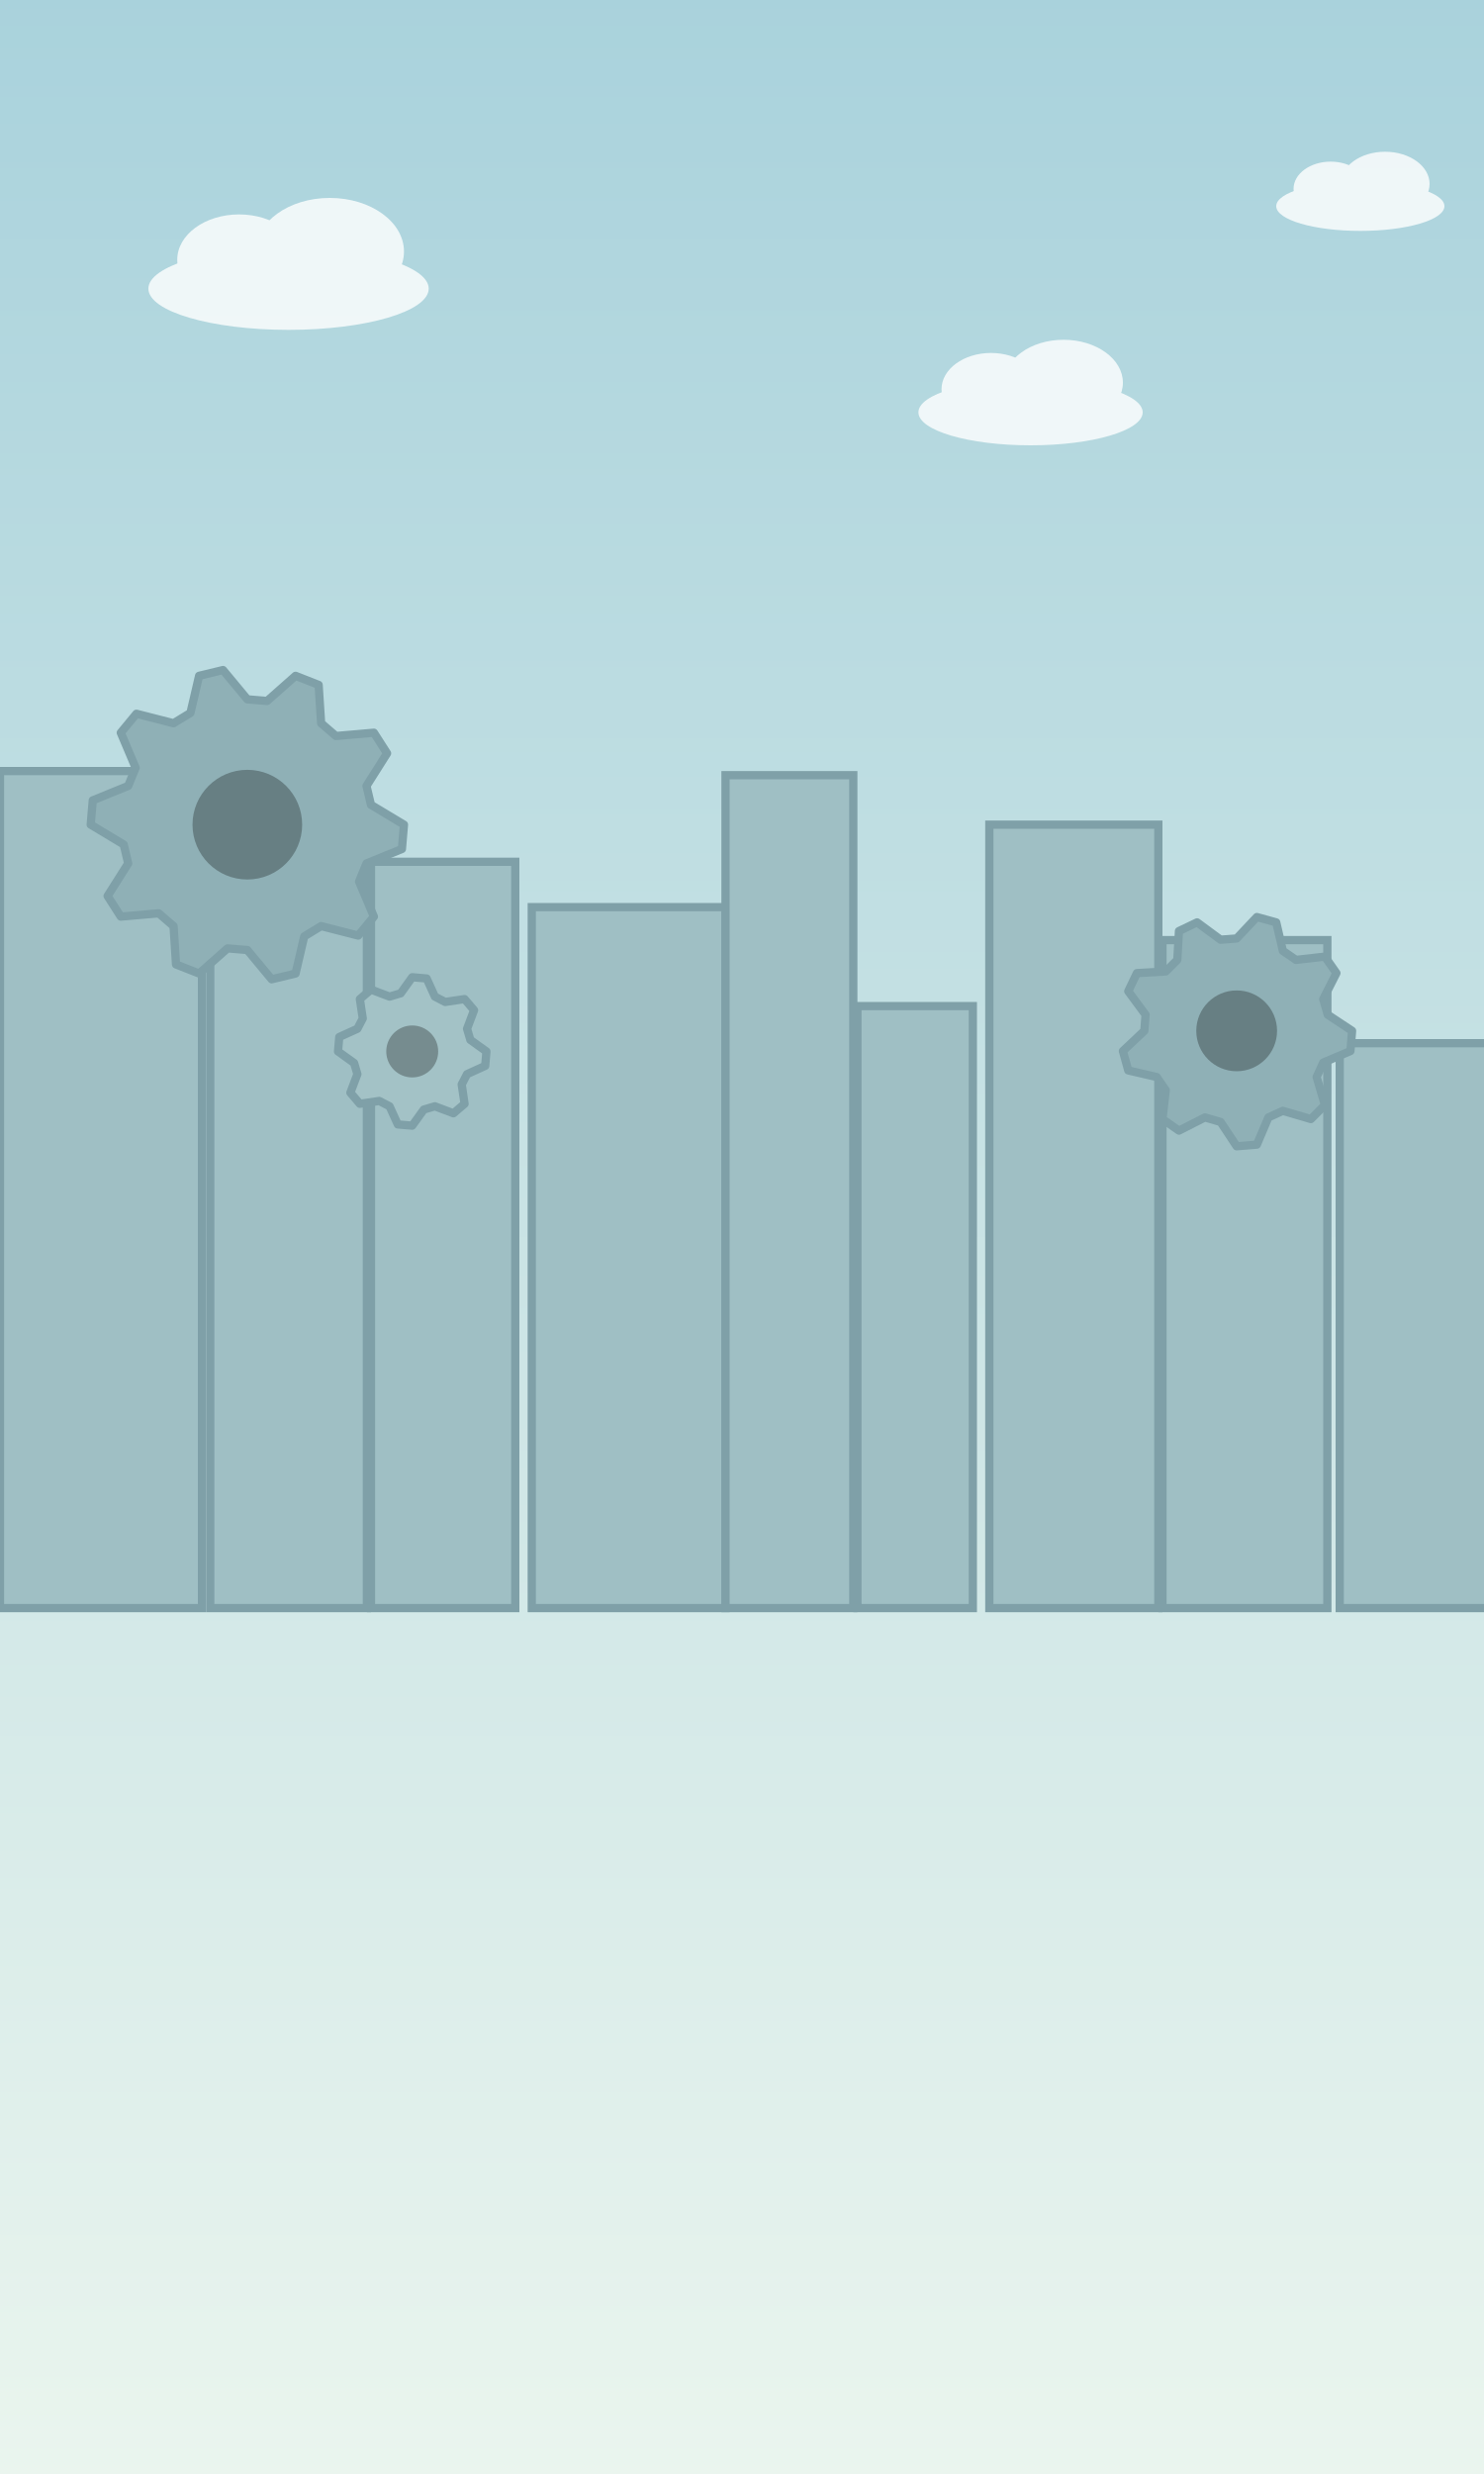
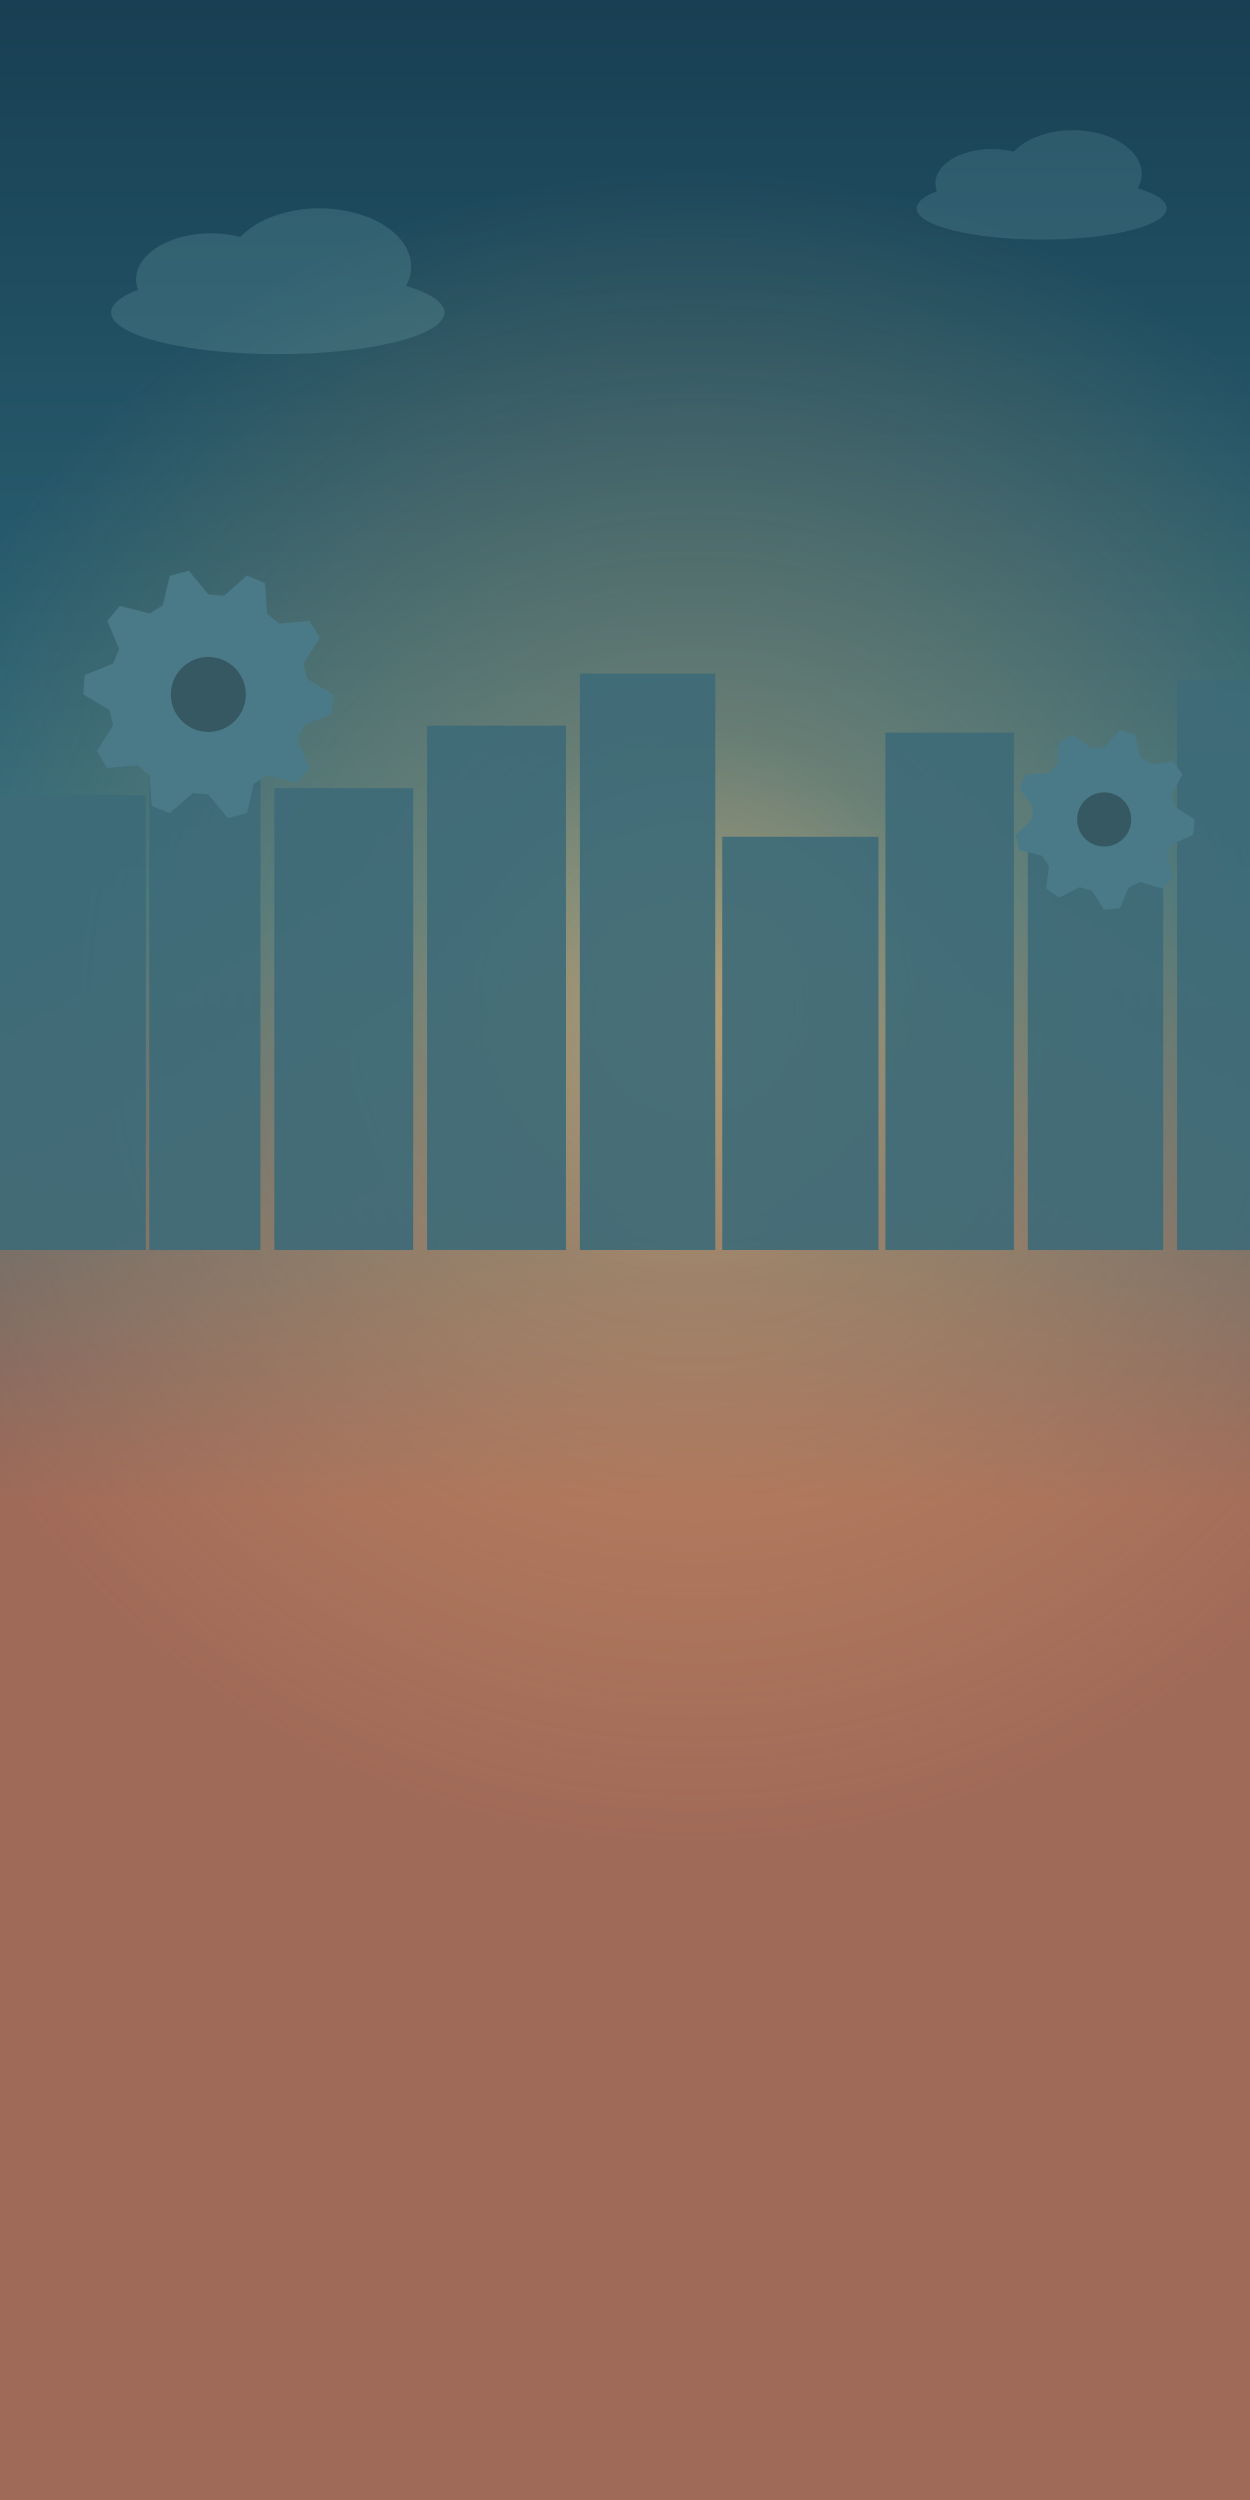
- <svg xmlns="http://www.w3.org/2000/svg" viewBox="0 0 360 600" width="360" height="600">
+ <svg xmlns="http://www.w3.org/2000/svg" viewBox="0 0 360 720" width="360" height="720">
  <defs>
-     <linearGradient id="sky" x1="0" y1="0" x2="0" y2="1">
-       <stop offset="0" stop-color="#a9d2dc" />
-       <stop offset="1" stop-color="#eaf5ee" />
+     <linearGradient id="l15" x1="0" y1="0" x2="0" y2="1">
+       <stop offset="0" stop-color="#183e52" />
+       <stop offset="0.36" stop-color="#2f6c7c" />
+       <stop offset="0.6" stop-color="#a06a58" />
+       <stop offset="1" stop-color="#a06a58" />
    </linearGradient>
-     <linearGradient id="bld" x1="0" y1="0" x2="1" y2="0">
-       <stop offset="0" stop-color="#6f8f96" />
-       <stop offset="1" stop-color="#5b7b86" />
+     <radialGradient id="r16">
+       <stop offset="0" stop-color="#ffbe74" stop-opacity="0.42" />
+       <stop offset="1" stop-color="#ffbe74" stop-opacity="0" />
+     </radialGradient>
+     <radialGradient id="r17">
+       <stop offset="0" stop-color="#ffbe74" stop-opacity="0.3" />
+       <stop offset="1" stop-color="#ffbe74" stop-opacity="0" />
+     </radialGradient>
+     <linearGradient id="l18" x1="0" y1="0" x2="0" y2="1">
+       <stop offset="0" stop-color="#4a5c60" />
+       <stop offset="0.4" stop-color="#3c5c66" />
+       <stop offset="1" stop-color="#2a3f58" />
    </linearGradient>
-     <linearGradient id="brk" x1="0" y1="0" x2="0" y2="1">
-       <stop offset="0" stop-color="#c0805c" />
-       <stop offset="1" stop-color="#a5694b" />
-     </linearGradient>
-     <filter id="wob" x="-5%" y="-5%" width="110%" height="110%">
-       <feTurbulence type="fractalNoise" baseFrequency=".035" numOctaves="2" seed="4" result="n" />
-       <feDisplacementMap in="SourceGraphic" in2="n" scale="3.2" />
+     <radialGradient id="r19">
+       <stop offset="0" stop-color="#ffbe74" stop-opacity="0.14" />
+       <stop offset="1" stop-color="#ffbe74" stop-opacity="0" />
+     </radialGradient>
+     <radialGradient id="r20">
+       <stop offset="0" stop-color="#ffbe74" stop-opacity="0.32" />
+       <stop offset="1" stop-color="#ffbe74" stop-opacity="0" />
+     </radialGradient>
+     <radialGradient id="r21">
+       <stop offset="0" stop-color="#ffbe74" stop-opacity="0.32" />
+       <stop offset="1" stop-color="#ffbe74" stop-opacity="0" />
+     </radialGradient>
+     <radialGradient id="r22">
+       <stop offset="0" stop-color="#ffbe74" stop-opacity="0.32" />
+       <stop offset="1" stop-color="#ffbe74" stop-opacity="0" />
+     </radialGradient>
+     <filter id="bl6" x="-50%" y="-50%" width="200%" height="200%">
+       <feGaussianBlur stdDeviation="6" />
+     </filter>
+     <filter id="bl14" x="-50%" y="-50%" width="200%" height="200%">
+       <feGaussianBlur stdDeviation="14" />
+     </filter>
+     <filter id="bl3" x="-30%" y="-30%" width="160%" height="160%">
+       <feGaussianBlur stdDeviation="3" />
    </filter>
  </defs>
-   <rect width="360" height="600" fill="url(#sky)" />
-   <g fill="#fff" opacity=".8" transform="translate(70,70) scale(1)">
-     <ellipse rx="34" ry="10" />
-     <ellipse cx="-12" cy="-7" rx="15" ry="11" />
-     <ellipse cx="10" cy="-9" rx="18" ry="13" />
+   <rect width="360" height="720" fill="url(#l15)" />
+   <circle cx="200" cy="290" r="240" fill="url(#r16)" />
+   <circle cx="200" cy="290" r="80" fill="url(#r17)" />
+   <g fill="#7ab0b8" opacity="0.22" transform="translate(80,90) scale(1.2)">
+     <ellipse rx="40" ry="10" />
+     <ellipse cx="-16" cy="-8" rx="18" ry="11" />
+     <ellipse cx="10" cy="-11" rx="22" ry="14" />
  </g>
-   <g fill="#fff" opacity=".8" transform="translate(250,100) scale(0.8)">
-     <ellipse rx="34" ry="10" />
-     <ellipse cx="-12" cy="-7" rx="15" ry="11" />
-     <ellipse cx="10" cy="-9" rx="18" ry="13" />
+   <g fill="#7ab0b8" opacity="0.2" transform="translate(300,60) scale(0.9)">
+     <ellipse rx="40" ry="10" />
+     <ellipse cx="-16" cy="-8" rx="18" ry="11" />
+     <ellipse cx="10" cy="-11" rx="22" ry="14" />
  </g>
-   <g fill="#fff" opacity=".8" transform="translate(330,50) scale(0.6)">
-     <ellipse rx="34" ry="10" />
-     <ellipse cx="-12" cy="-7" rx="15" ry="11" />
-     <ellipse cx="10" cy="-9" rx="18" ry="13" />
+   <g opacity=".9">
+     <rect x="0" y="229" width="42" height="131" fill="#3d6a78" />
+     <rect x="43" y="189" width="32" height="171" fill="#3d6a78" />
+     <rect x="79" y="227" width="40" height="133" fill="#3d6a78" />
+     <rect x="123" y="209" width="40" height="151" fill="#3d6a78" />
+     <rect x="167" y="194" width="39" height="166" fill="#3d6a78" />
+     <rect x="208" y="241" width="45" height="119" fill="#3d6a78" />
+     <rect x="255" y="211" width="37" height="149" fill="#3d6a78" />
+     <rect x="296" y="244" width="39" height="116" fill="#3d6a78" />
+     <rect x="339" y="196" width="47" height="164" fill="#3d6a78" />
  </g>
-   <g fill="#9fbfc4" stroke="#7fa0a8" stroke-width="2">
-     <rect x="0" y="187" width="49" height="203" />
-     <rect x="51" y="187" width="38" height="203" />
-     <rect x="90" y="209" width="35" height="181" />
-     <rect x="129" y="220" width="47" height="170" />
-     <rect x="176" y="188" width="31" height="202" />
-     <rect x="208" y="244" width="28" height="146" />
-     <rect x="240" y="200" width="41" height="190" />
-     <rect x="282" y="228" width="40" height="162" />
-     <rect x="325" y="253" width="39" height="137" />
-   </g>
-   <path d="M98.0,200.0 L97.5,205.9 L88.9,209.4 L87.1,213.8 L90.7,222.3 L86.9,226.9 L77.9,224.6 L73.8,227.1 L71.7,236.1 L65.9,237.5 L60.0,230.4 L55.2,230.0 L48.3,236.1 L42.7,233.9 L42.1,224.6 L38.5,221.5 L29.3,222.3 L26.1,217.3 L31.1,209.4 L30.0,204.8 L22.0,200.0 L22.5,194.1 L31.1,190.6 L32.9,186.2 L29.3,177.7 L33.1,173.1 L42.1,175.4 L46.2,172.9 L48.3,163.9 L54.1,162.5 L60.0,169.6 L64.8,170.0 L71.7,163.9 L77.3,166.1 L77.9,175.4 L81.5,178.5 L90.7,177.7 L93.9,182.7 L88.9,190.6 L90.0,195.2Z" fill="#8fb0b6" stroke="#7fa0a8" stroke-width="2" stroke-linejoin="round" />
-   <circle cx="60" cy="200" r="13.3" fill="rgba(0,0,0,.28)" />
-   <path d="M328.0,250.0 L327.6,254.9 L321.0,257.7 L319.4,261.2 L321.4,268.0 L318.0,271.4 L311.2,269.4 L307.7,271.0 L304.9,277.6 L300.0,278.0 L296.1,272.1 L292.3,271.0 L286.0,274.2 L282.0,271.4 L282.8,264.4 L280.6,261.2 L273.7,259.6 L272.4,254.9 L277.6,250.0 L277.9,246.1 L273.7,240.4 L275.8,236.0 L282.8,235.6 L285.6,232.8 L286.0,225.8 L290.4,223.7 L296.1,227.9 L300.0,227.6 L304.9,222.4 L309.6,223.7 L311.2,230.6 L314.4,232.8 L321.4,232.0 L324.2,236.0 L321.0,242.3 L322.1,246.1Z" fill="#8fb0b6" stroke="#7fa0a8" stroke-width="2" stroke-linejoin="round" />
-   <circle cx="300" cy="250" r="9.8" fill="rgba(0,0,0,.28)" />
-   <path d="M118.0,255.0 L117.7,258.5 L113.3,260.5 L112.0,263.0 L112.7,267.7 L110.0,270.0 L105.5,268.3 L102.8,269.1 L100.0,273.0 L96.5,272.7 L94.5,268.3 L92.0,267.0 L87.3,267.7 L85.0,265.0 L86.7,260.5 L85.9,257.8 L82.0,255.0 L82.3,251.5 L86.7,249.5 L88.0,247.0 L87.3,242.3 L90.0,240.0 L94.5,241.7 L97.2,240.9 L100.0,237.0 L103.5,237.3 L105.5,241.7 L108.0,243.0 L112.7,242.3 L115.0,245.0 L113.3,249.5 L114.1,252.2Z" fill="#a3c2c6" stroke="#7fa0a8" stroke-width="2" stroke-linejoin="round" />
-   <circle cx="100" cy="255" r="6.3" fill="rgba(0,0,0,.28)" />
+   <path d="M96.0,200.0 L95.6,205.6 L87.4,208.9 L85.7,213.1 L89.1,221.2 L85.5,225.5 L76.9,223.3 L73.1,225.7 L71.1,234.2 L65.6,235.6 L60.0,228.8 L55.5,228.4 L48.9,234.2 L43.7,232.1 L43.1,223.3 L39.6,220.4 L30.9,221.2 L27.9,216.3 L32.6,208.9 L31.6,204.5 L24.0,200.0 L24.4,194.4 L32.6,191.1 L34.3,186.9 L30.9,178.8 L34.5,174.5 L43.1,176.7 L46.9,174.3 L48.9,165.8 L54.4,164.4 L60.0,171.2 L64.5,171.6 L71.1,165.8 L76.3,167.9 L76.9,176.7 L80.4,179.6 L89.1,178.8 L92.1,183.7 L87.4,191.1 L88.4,195.5Z" fill="#4a7a88" />
+   <circle cx="60" cy="200" r="10.8" fill="rgba(0,0,0,.28)" />
+   <path d="M344.0,236.0 L343.6,240.5 L337.5,243.1 L336.0,246.4 L337.9,252.7 L334.7,255.9 L328.4,254.0 L325.1,255.5 L322.5,261.6 L318.0,262.0 L314.4,256.5 L310.9,255.5 L305.0,258.5 L301.3,255.9 L302.1,249.4 L300.0,246.4 L293.6,244.9 L292.4,240.5 L297.2,236.0 L297.5,232.4 L293.6,227.1 L295.5,223.0 L302.1,222.6 L304.6,220.1 L305.0,213.5 L309.1,211.6 L314.4,215.5 L318.0,215.2 L322.5,210.4 L326.9,211.6 L328.4,218.0 L331.4,220.1 L337.9,219.3 L340.5,223.0 L337.5,228.9 L338.5,232.4Z" fill="#4a7a88" />
+   <circle cx="318" cy="236" r="7.8" fill="rgba(0,0,0,.28)" />
</svg>
